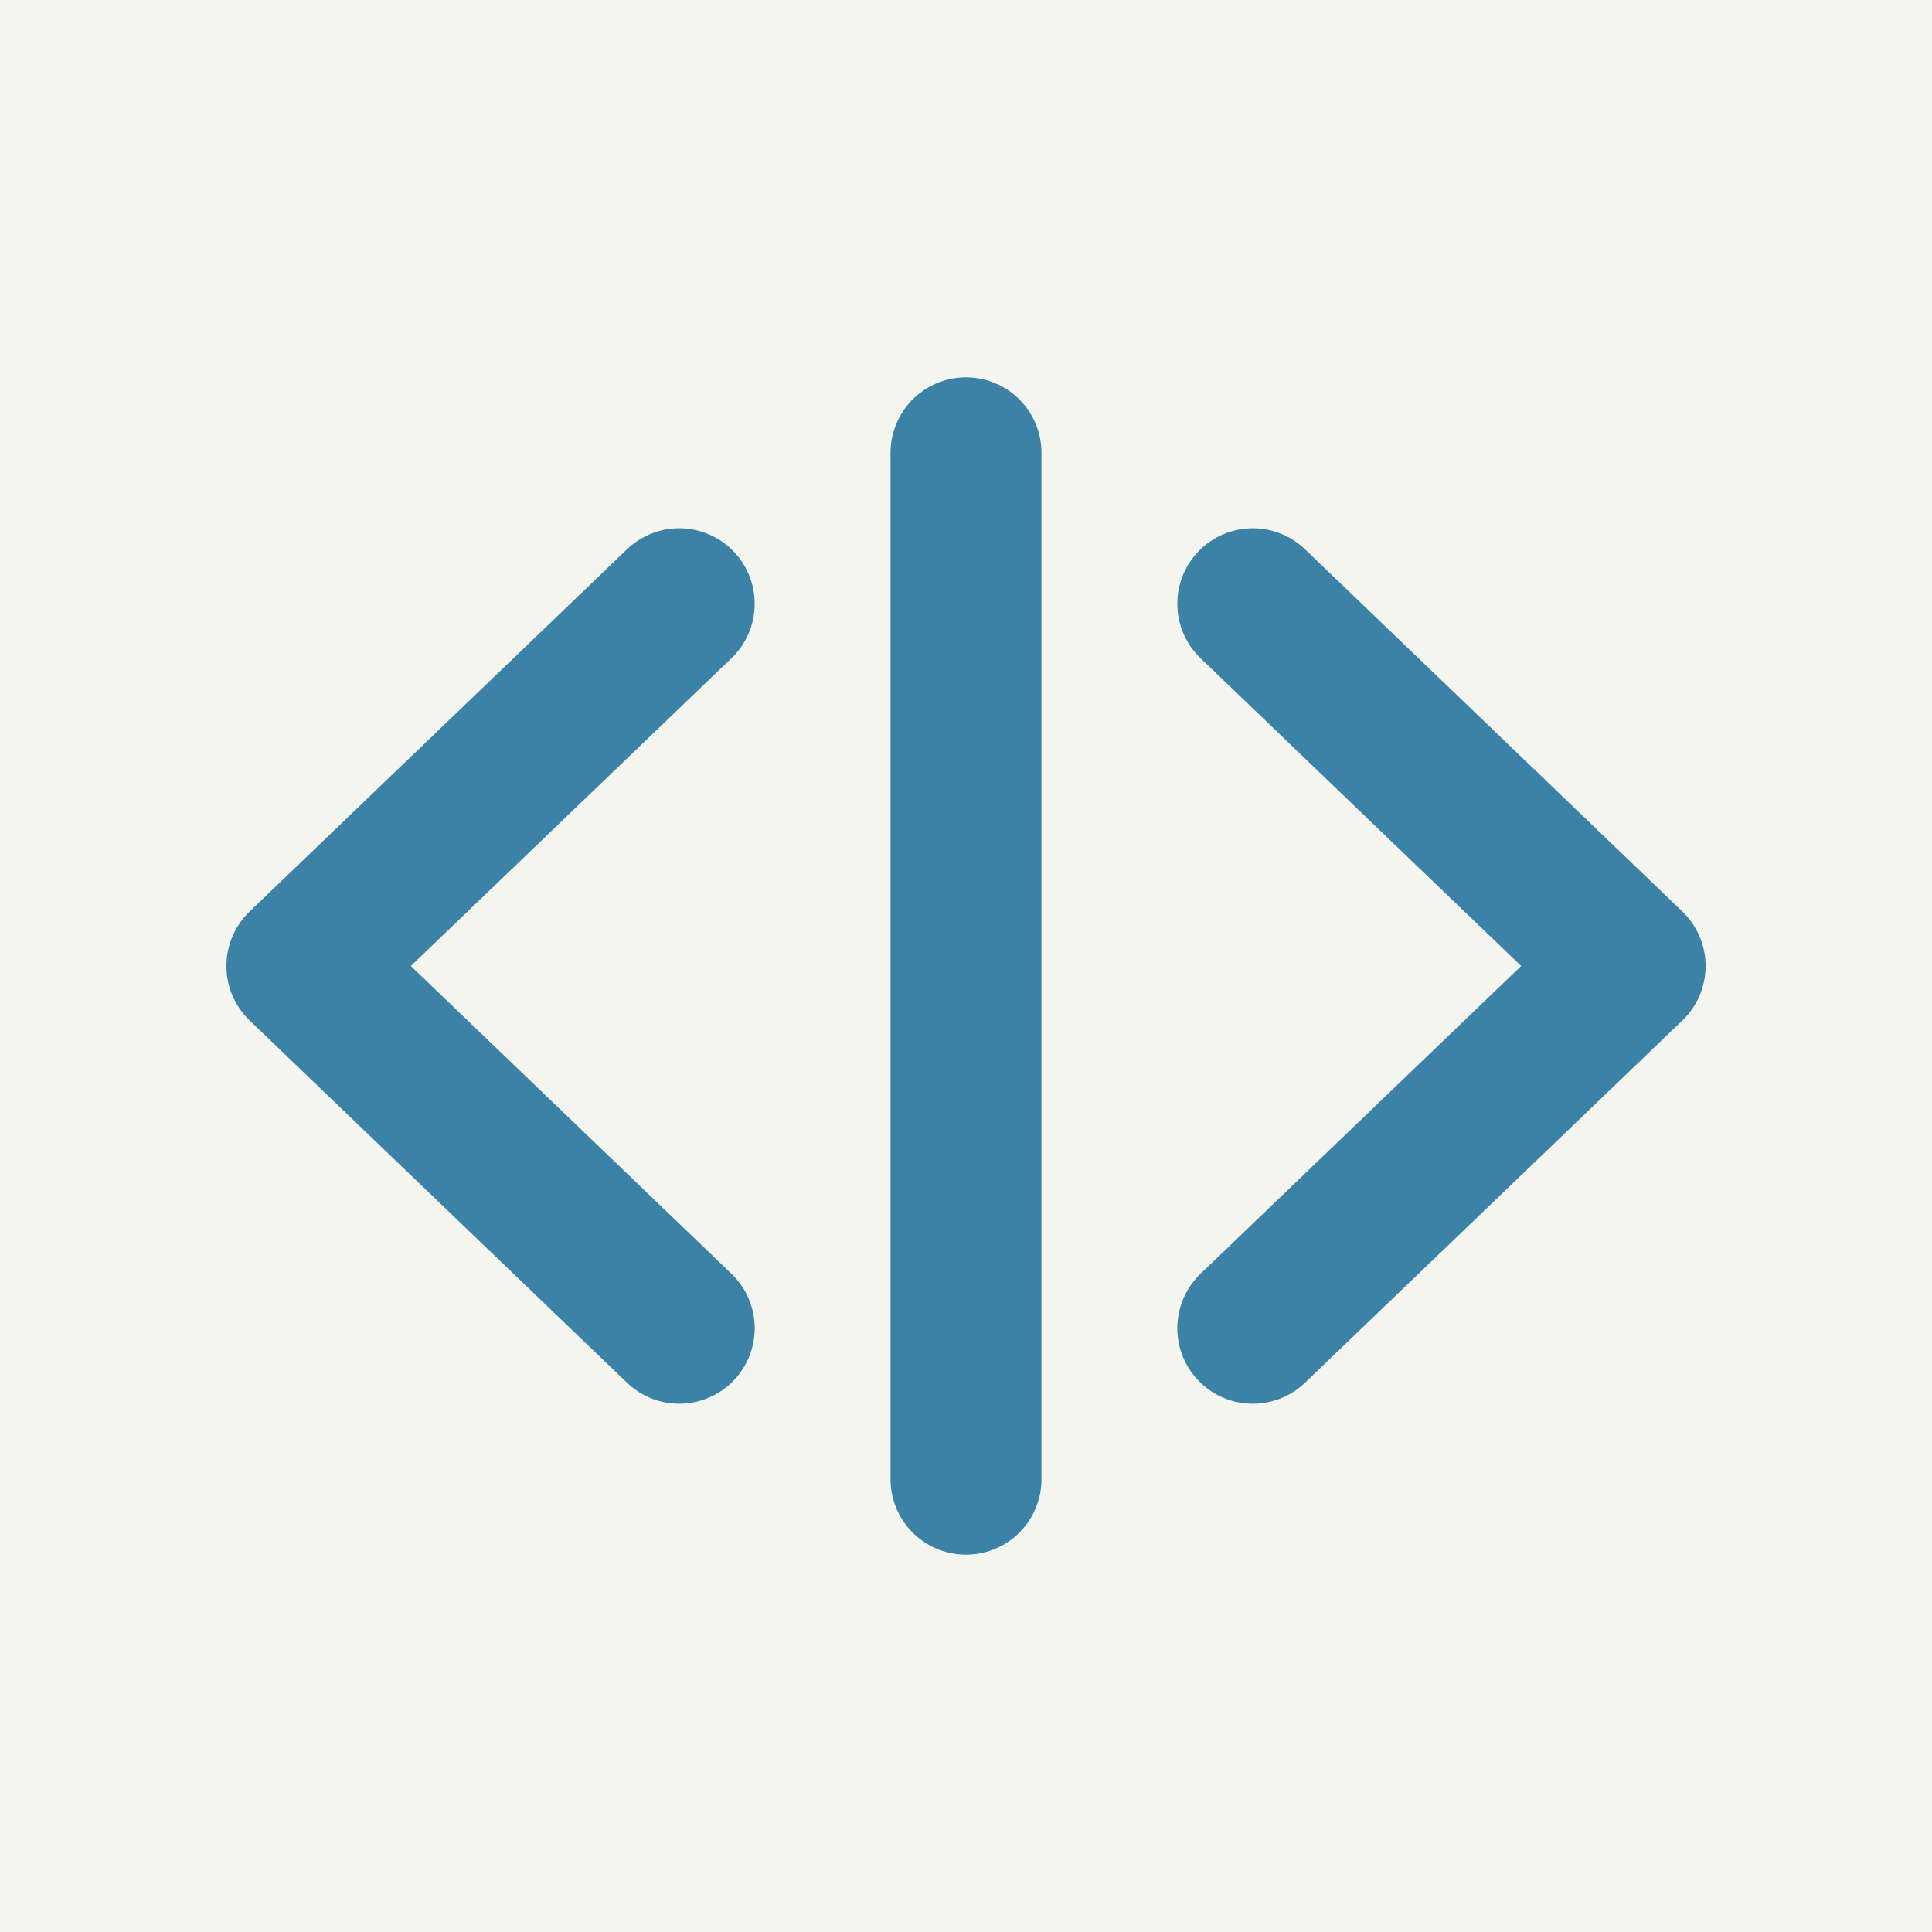
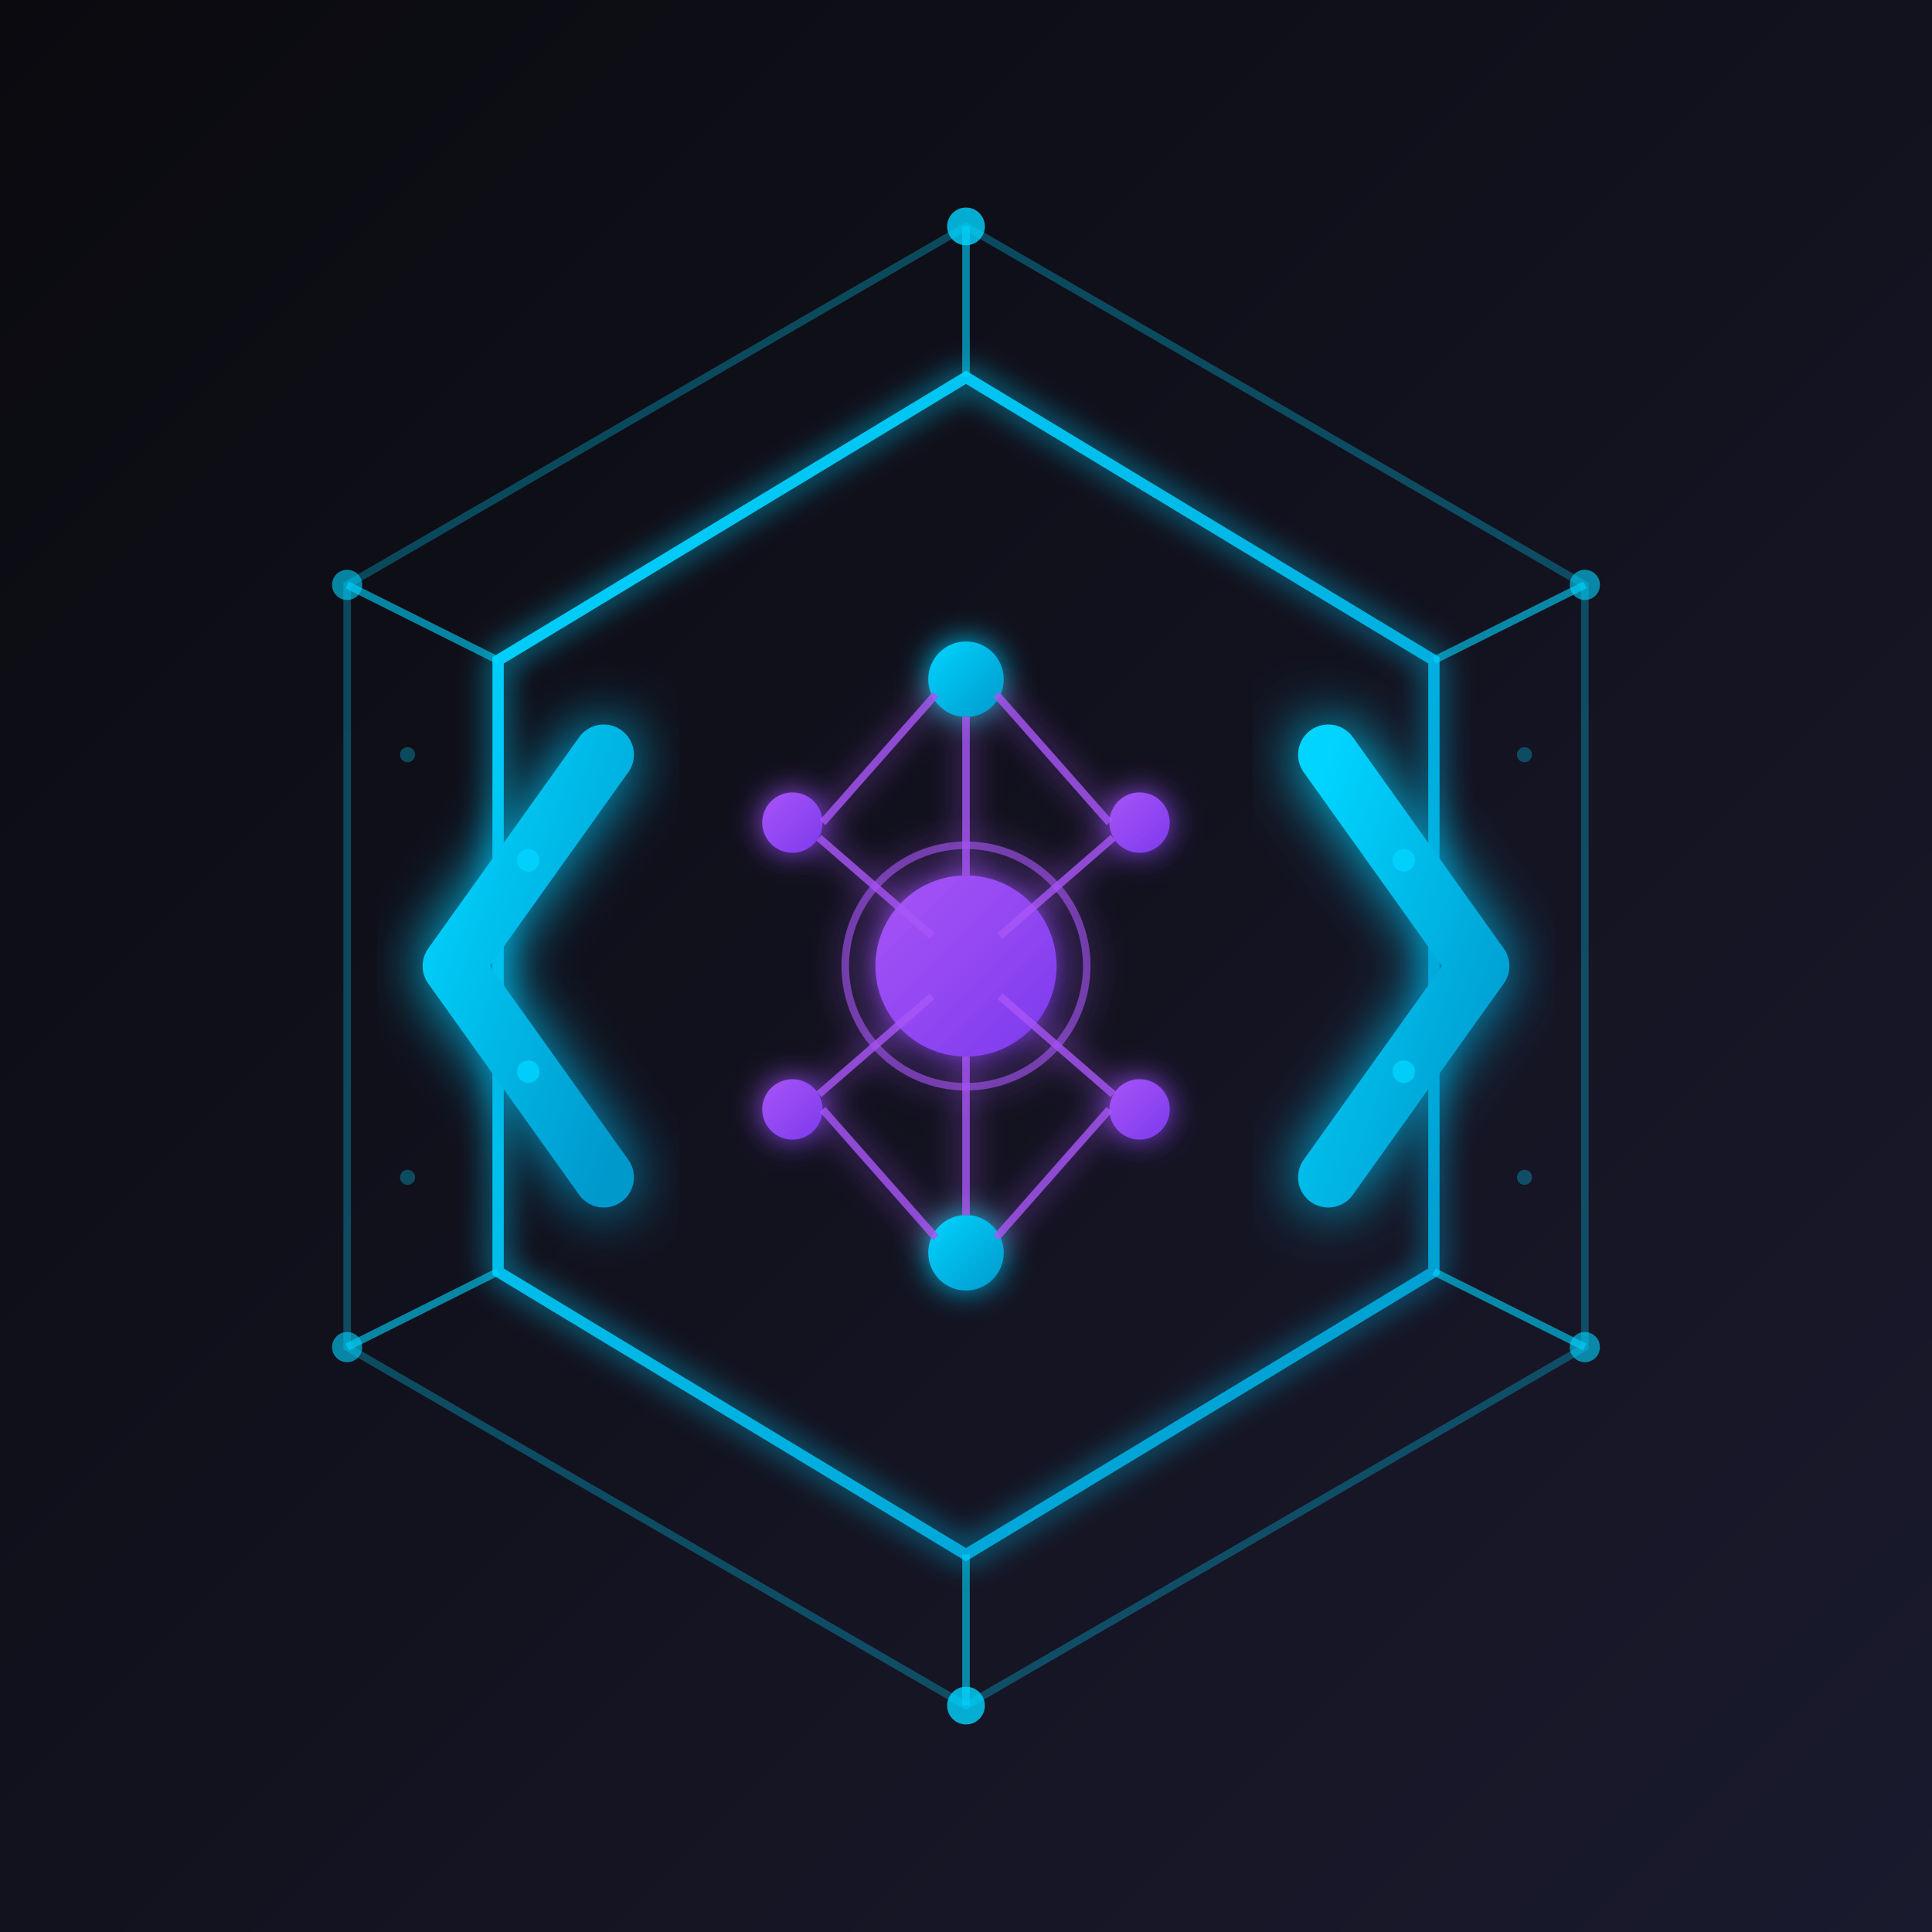
<svg xmlns="http://www.w3.org/2000/svg" width="512" height="512" viewBox="0 0 512 512" fill="none">
-   <rect width="512" height="512" fill="#F5F5F0" />
-   <path d="M180 160L80 256L180 352" stroke="#3B82A6" stroke-width="40" stroke-linecap="round" stroke-linejoin="round" />
-   <path d="M256 120L256 392" stroke="#3B82A6" stroke-width="40" stroke-linecap="round" />
-   <path d="M332 160L432 256L332 352" stroke="#3B82A6" stroke-width="40" stroke-linecap="round" stroke-linejoin="round" />
+   <defs>
+     <linearGradient id="bgGrad" x1="0%" y1="0%" x2="100%" y2="100%">
+       <stop offset="0%" style="stop-color:#0a0a0f" />
+       <stop offset="100%" style="stop-color:#1a1a2e" />
+     </linearGradient>
+     <linearGradient id="cyanGrad" x1="0%" y1="0%" x2="100%" y2="100%">
+       <stop offset="0%" style="stop-color:#00d4ff" />
+       <stop offset="100%" style="stop-color:#0099cc" />
+     </linearGradient>
+     <linearGradient id="purpleGrad" x1="0%" y1="0%" x2="100%" y2="100%">
+       <stop offset="0%" style="stop-color:#a855f7" />
+       <stop offset="100%" style="stop-color:#7c3aed" />
+     </linearGradient>
+     <filter id="glow" x="-50%" y="-50%" width="200%" height="200%">
+       <feGaussianBlur stdDeviation="4" result="coloredBlur" />
+       <feMerge>
+         <feMergeNode in="coloredBlur" />
+         <feMergeNode in="SourceGraphic" />
+       </feMerge>
+     </filter>
+     <filter id="glowStrong" x="-50%" y="-50%" width="200%" height="200%">
+       <feGaussianBlur stdDeviation="8" result="coloredBlur" />
+       <feMerge>
+         <feMergeNode in="coloredBlur" />
+         <feMergeNode in="SourceGraphic" />
+       </feMerge>
+     </filter>
+   </defs>
+   <rect width="512" height="512" fill="url(#bgGrad)" />
+   <polygon points="256,60 420,155 420,357 256,452 92,357 92,155" fill="none" stroke="#00d4ff" stroke-width="2" opacity="0.3" />
+   <polygon points="256,100 380,175 380,337 256,412 132,337 132,175" fill="none" stroke="url(#cyanGrad)" stroke-width="3" filter="url(#glow)" />
+   <g stroke="#00d4ff" stroke-width="2" opacity="0.6">
+     <line x1="92" y1="155" x2="132" y2="175" />
+     <line x1="420" y1="155" x2="380" y2="175" />
+     <line x1="92" y1="357" x2="132" y2="337" />
+     <line x1="420" y1="357" x2="380" y2="337" />
+     <line x1="256" y1="60" x2="256" y2="100" />
+     <line x1="256" y1="452" x2="256" y2="412" />
+   </g>
+   <path d="M160 200 L120 256 L160 312" stroke="url(#cyanGrad)" stroke-width="16" stroke-linecap="round" stroke-linejoin="round" fill="none" filter="url(#glowStrong)" />
+   <path d="M352 200 L392 256 L352 312" stroke="url(#cyanGrad)" stroke-width="16" stroke-linecap="round" stroke-linejoin="round" fill="none" filter="url(#glowStrong)" />
+   <g filter="url(#glow)">
+     <circle cx="256" cy="256" r="24" fill="url(#purpleGrad)" />
+     <circle cx="256" cy="256" r="32" fill="none" stroke="#a855f7" stroke-width="2" opacity="0.6" />
+     <circle cx="256" cy="180" r="10" fill="url(#cyanGrad)" />
+     <circle cx="256" cy="332" r="10" fill="url(#cyanGrad)" />
+     <circle cx="210" cy="218" r="8" fill="url(#purpleGrad)" />
+     <circle cx="302" cy="218" r="8" fill="url(#purpleGrad)" />
+     <circle cx="210" cy="294" r="8" fill="url(#purpleGrad)" />
+     <circle cx="302" cy="294" r="8" fill="url(#purpleGrad)" />
+     <g stroke="#a855f7" stroke-width="2" opacity="0.8">
+       <line x1="256" y1="190" x2="256" y2="232" />
+       <line x1="256" y1="280" x2="256" y2="322" />
+       <line x1="217" y1="222" x2="247" y2="248" />
+       <line x1="295" y1="222" x2="265" y2="248" />
+       <line x1="217" y1="290" x2="247" y2="264" />
+       <line x1="295" y1="290" x2="265" y2="264" />
+       <line x1="218" y1="218" x2="248" y2="184" />
+       <line x1="294" y1="218" x2="264" y2="184" />
+       <line x1="218" y1="294" x2="248" y2="328" />
+       <line x1="294" y1="294" x2="264" y2="328" />
+     </g>
+   </g>
+   <g fill="#00d4ff" opacity="0.8">
+     <circle cx="140" cy="228" r="3" />
+     <circle cx="140" cy="284" r="3" />
+     <circle cx="372" cy="228" r="3" />
+     <circle cx="372" cy="284" r="3" />
+   </g>
+   <g fill="#00d4ff" opacity="0.3" font-family="monospace" font-size="10">
+     <circle cx="108" cy="200" r="2" />
+     <circle cx="108" cy="312" r="2" />
+     <circle cx="404" cy="200" r="2" />
+     <circle cx="404" cy="312" r="2" />
+   </g>
+   <g fill="#00d4ff">
+     <circle cx="256" cy="60" r="5" opacity="0.8" />
+     <circle cx="256" cy="452" r="5" opacity="0.8" />
+     <circle cx="92" cy="155" r="4" opacity="0.6" />
+     <circle cx="420" cy="155" r="4" opacity="0.6" />
+     <circle cx="92" cy="357" r="4" opacity="0.6" />
+     <circle cx="420" cy="357" r="4" opacity="0.6" />
+   </g>
</svg>
